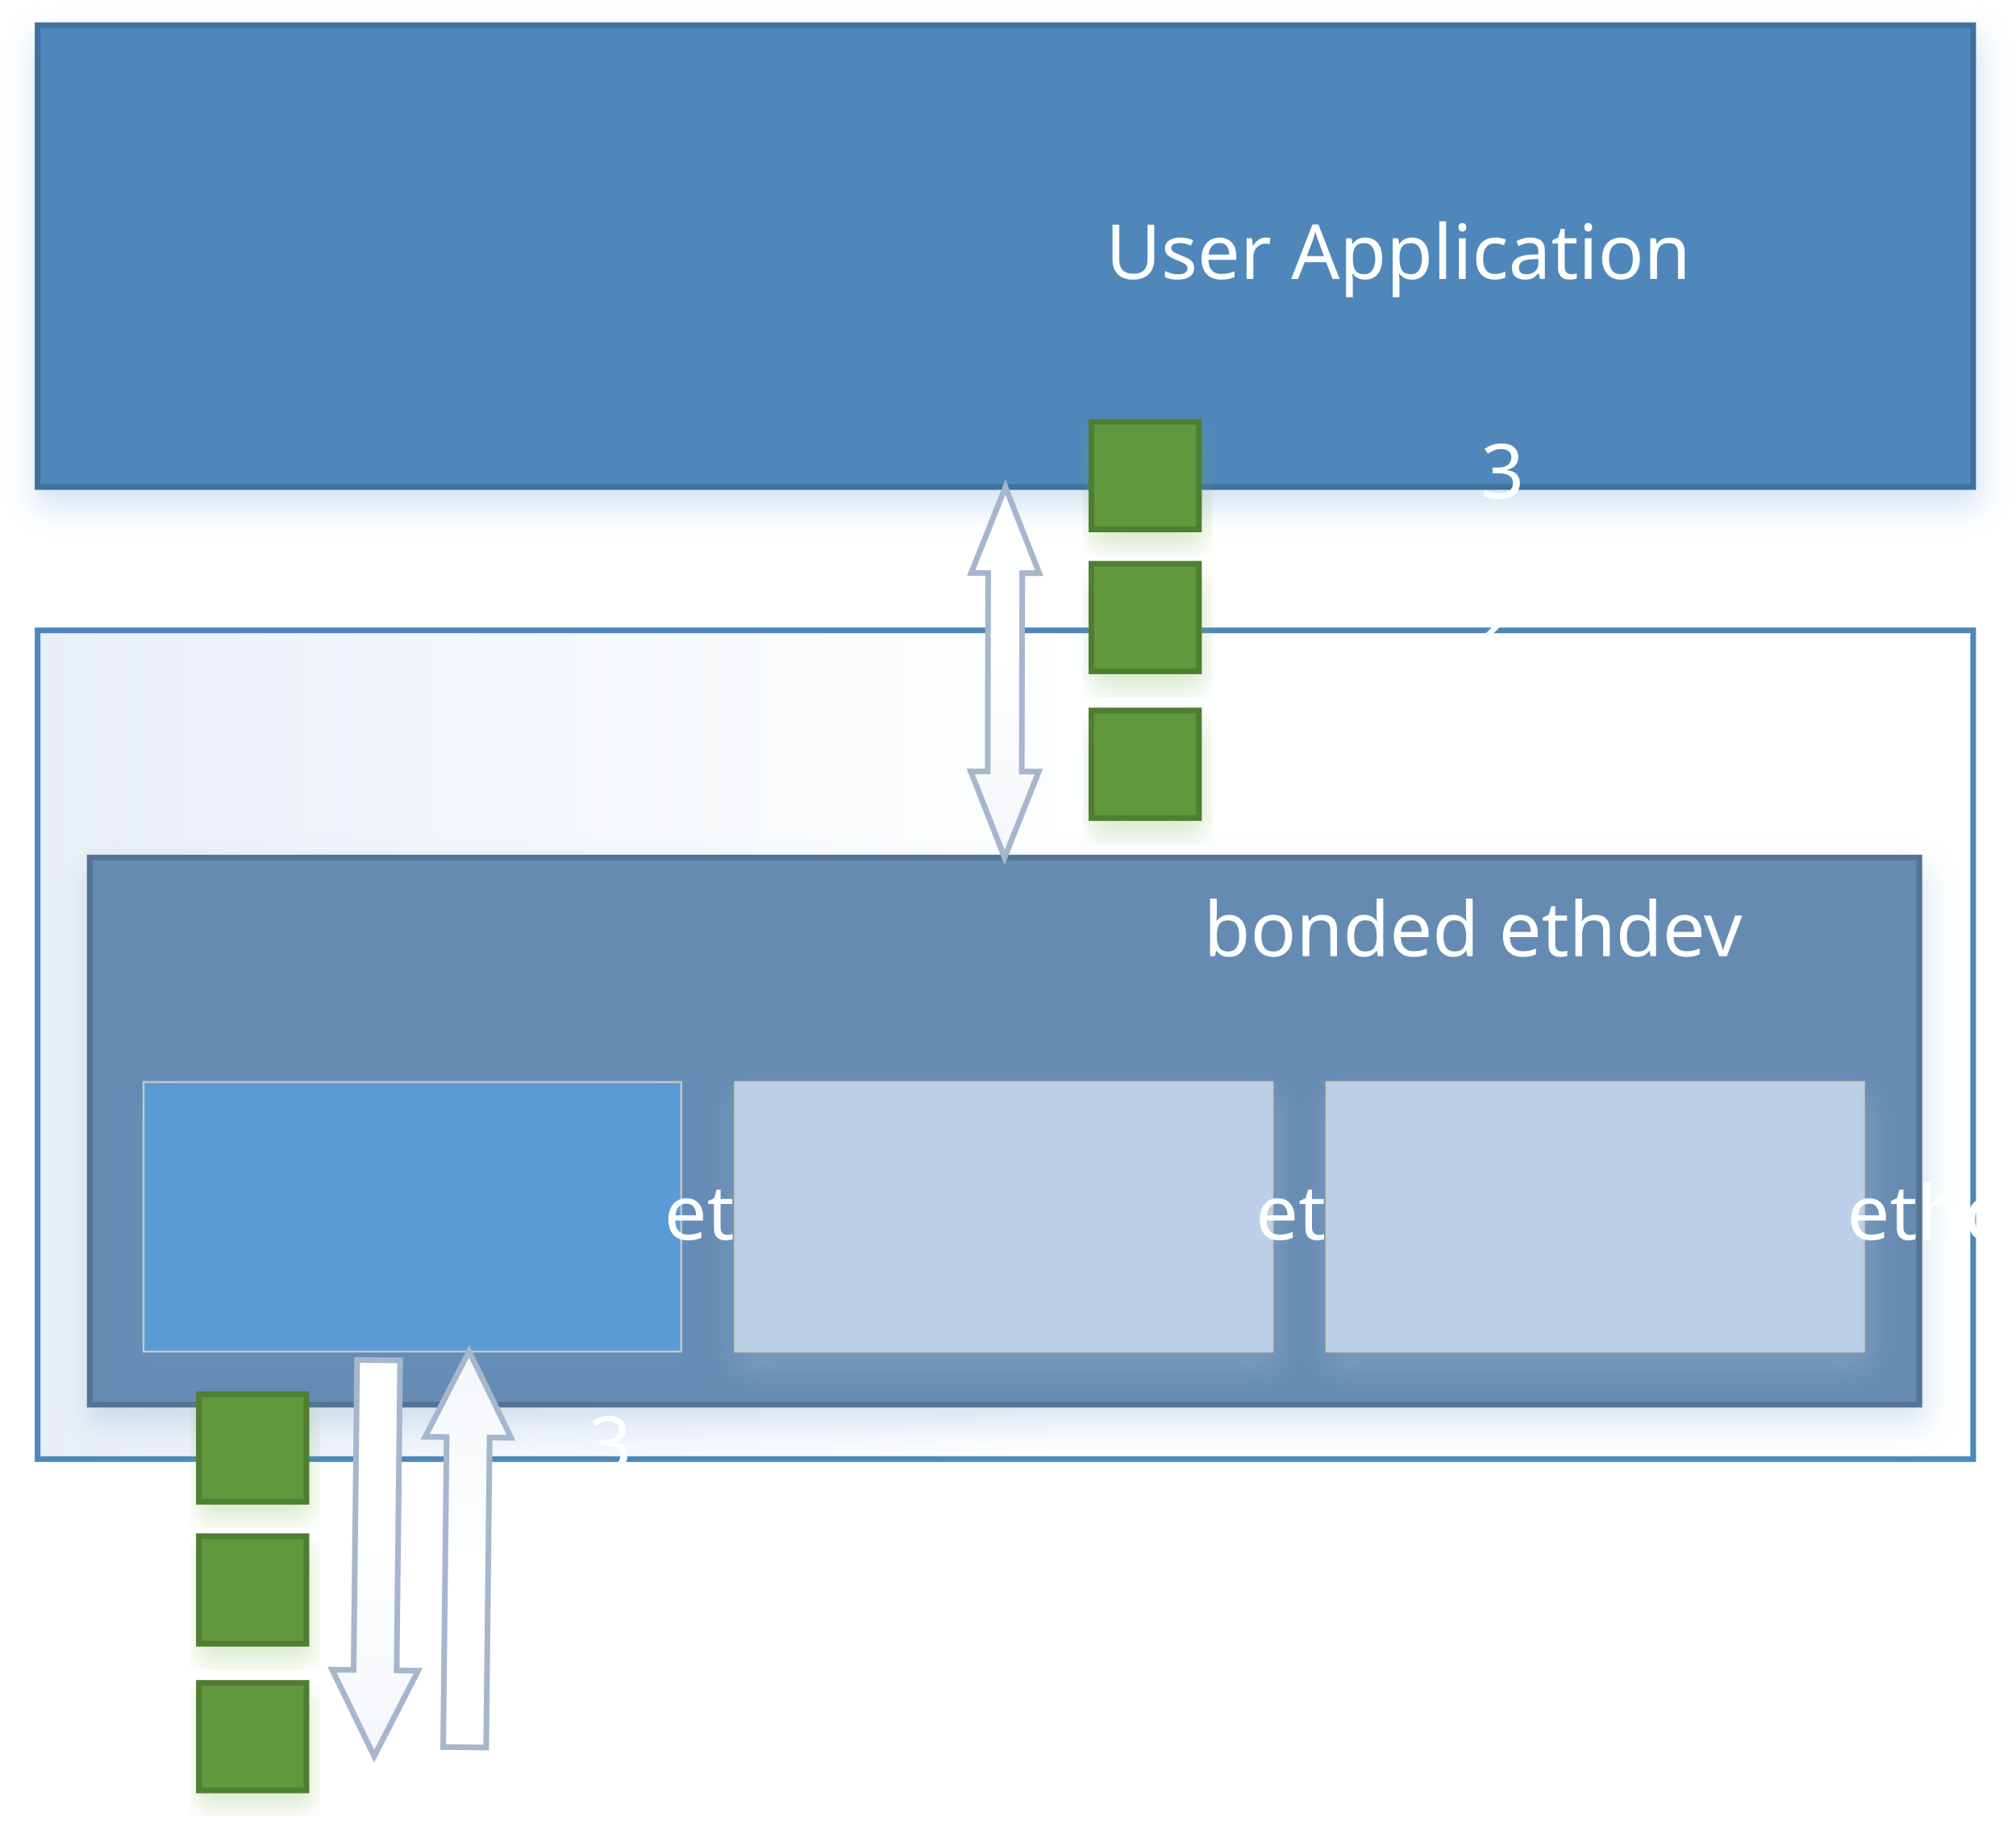
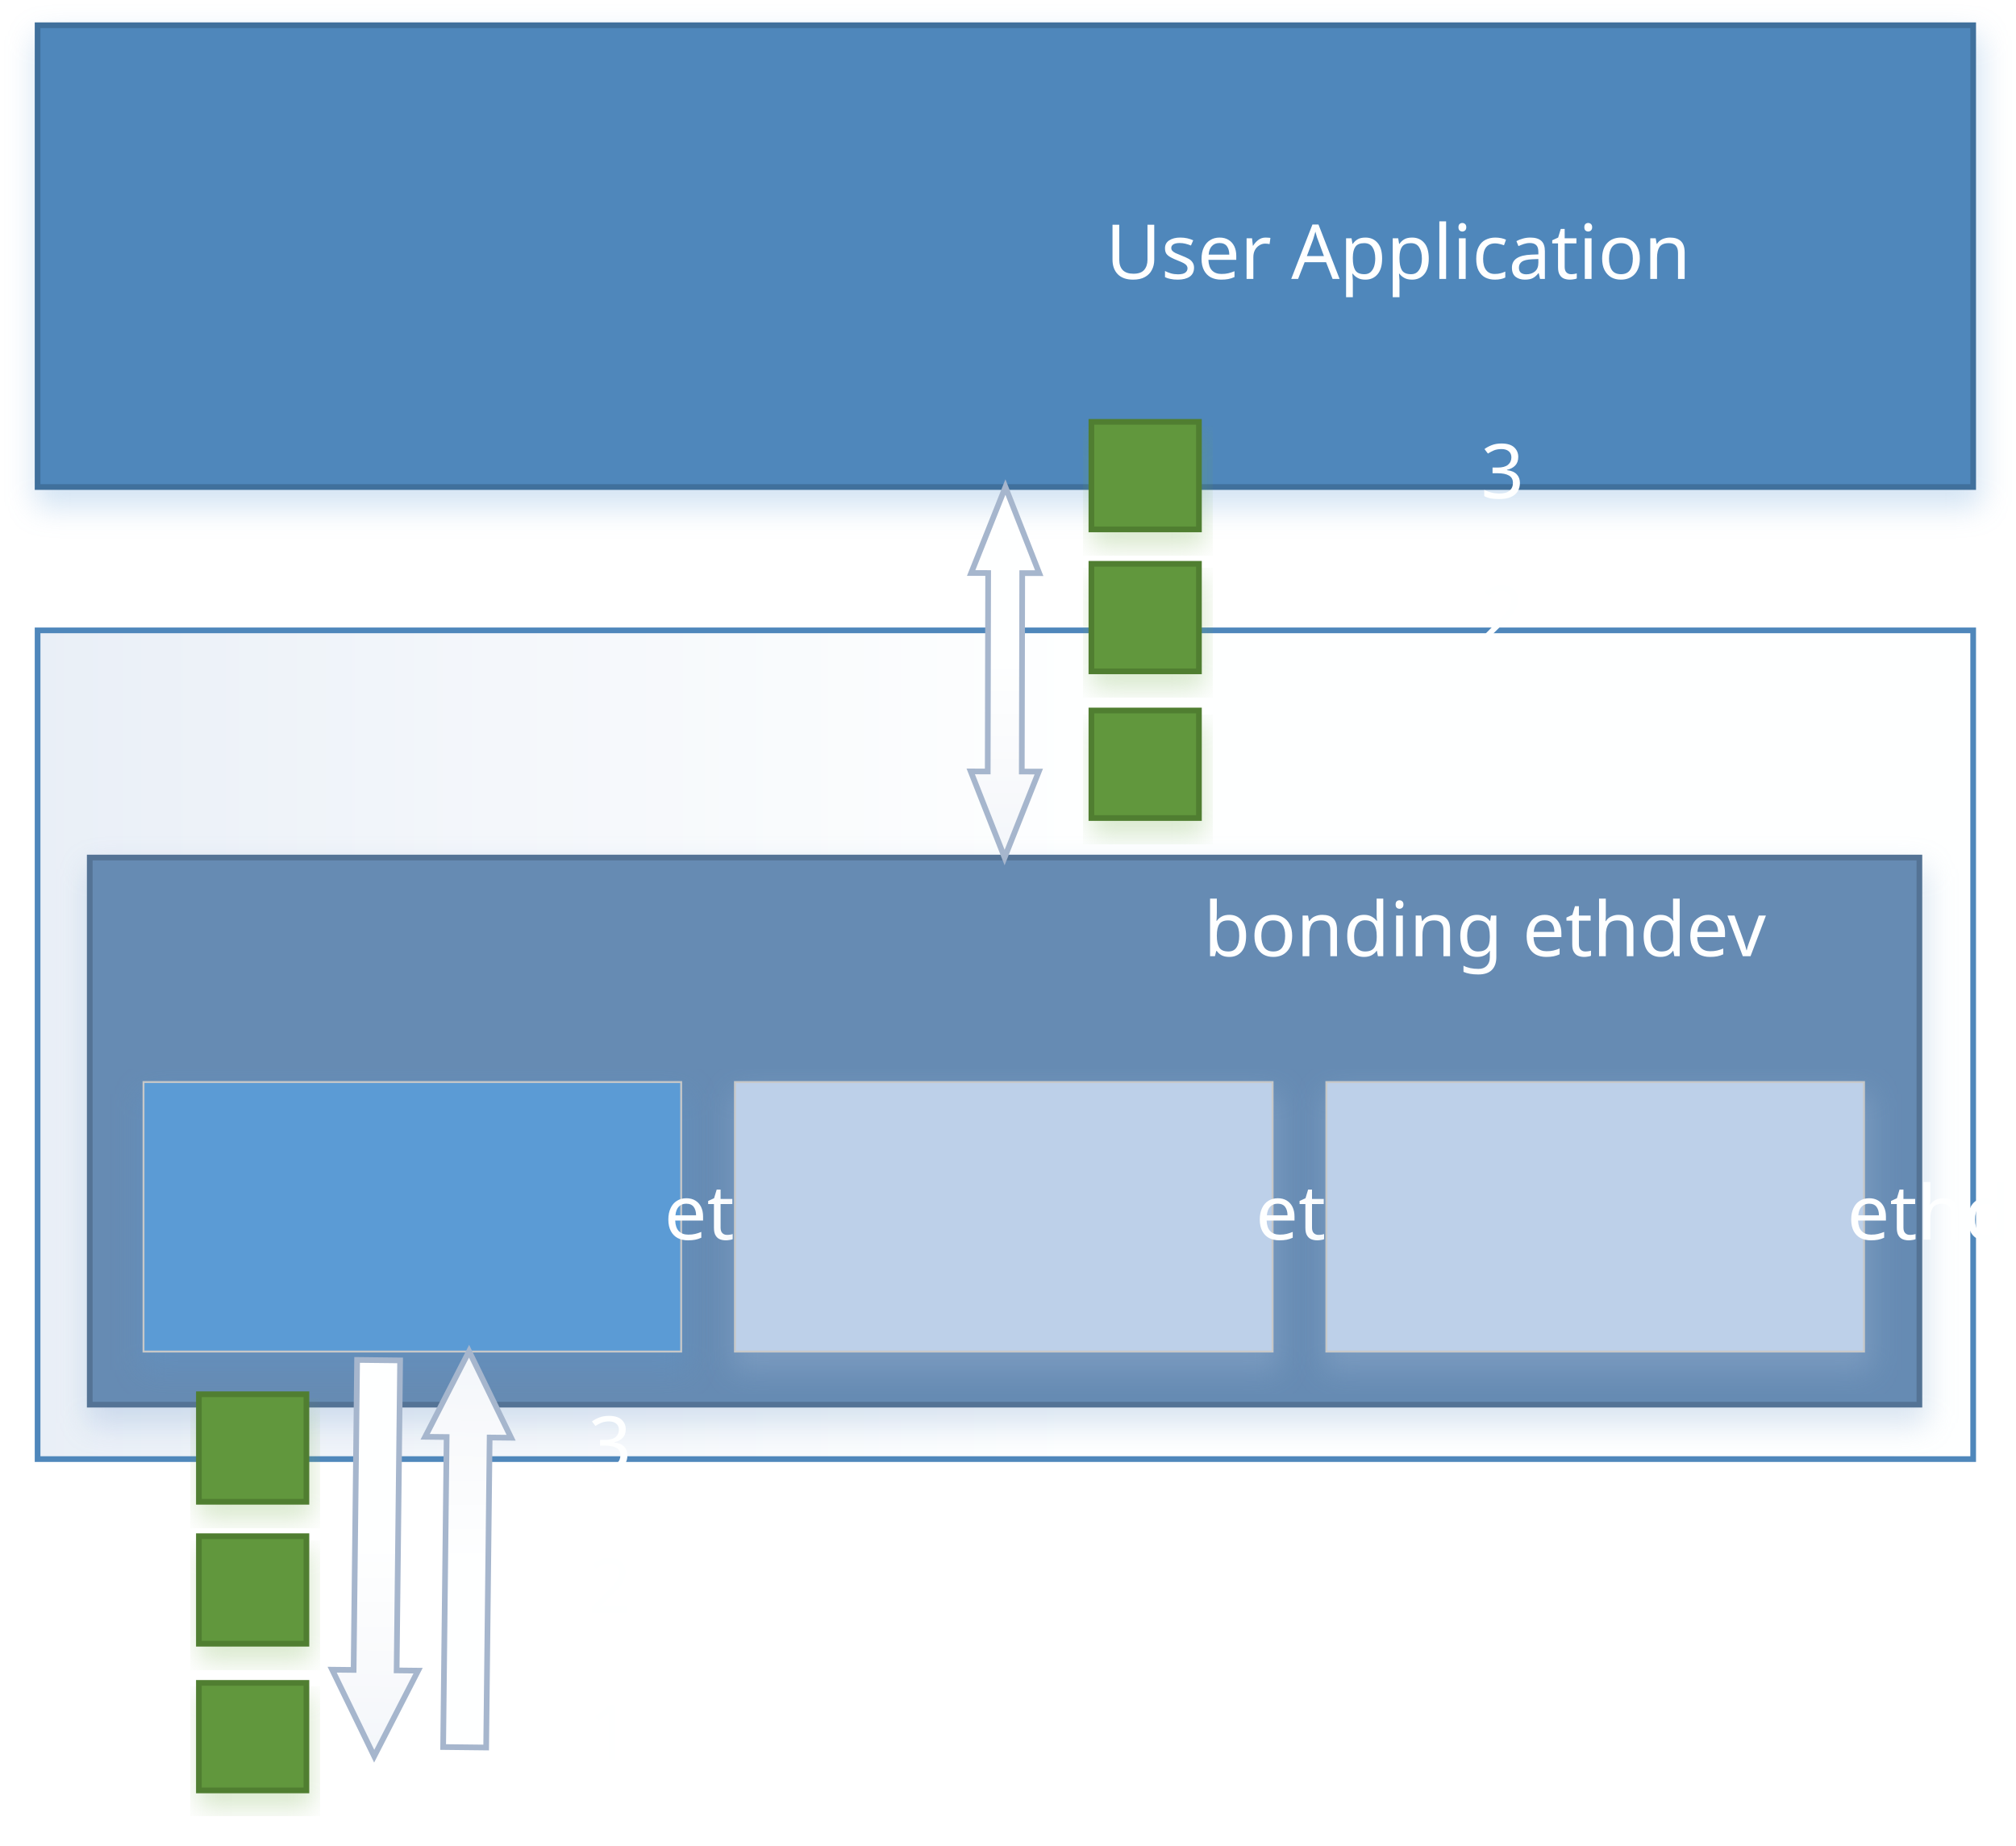
<svg xmlns="http://www.w3.org/2000/svg" xmlns:ns1="http://schemas.microsoft.com/visio/2003/SVGExtensions/" xmlns:xlink="http://www.w3.org/1999/xlink" width="332.147" height="304.049" viewBox="0 0 265.718 243.239" xml:space="preserve" color-interpolation-filters="sRGB" class="st16" id="svg4008" version="1.1" style="font-size:12px;fill:none;stroke-linecap:square;stroke-miterlimit:3;overflow:visible">
  <ns1:documentProperties ns1:langID="1033" ns1:metric="true" ns1:viewMarkup="false">
    <ns1:userDefs>
-       <ns1:ud ns1:nameU="msvSubprocessMaster" ns1:prompt="" ns1:val="VT4(Rectangle)" />
+       <ns1:ud ns1:nameU="msvSubprocessMain" ns1:prompt="" ns1:val="VT4(Rectangle)" />
      <ns1:ud ns1:nameU="msvNoAutoConnect" ns1:val="VT0(1):26" />
    </ns1:userDefs>
  </ns1:documentProperties>
  <style type="text/css" id="style4010">
		.st1 {visibility:visible}
		.st2 {fill:#5b9bd5;fill-opacity:0.25;filter:url(#filter_2);stroke:#5b9bd5;stroke-opacity:0.25}
		.st3 {fill:#4f87bb;stroke:#40709c;stroke-width:0.75}
		.st4 {fill:#feffff;font-family:Calibri;font-size:0.833em}
		.st5 {fill:url(#grad0-11);stroke:#4f87bb;stroke-width:0.75}
		.st6 {fill:#4f87bb;font-family:Calibri;font-size:0.833em}
		.st7 {fill:#759fcc;fill-opacity:0.25;filter:url(#filter_2);stroke:#759fcc;stroke-opacity:0.25}
		.st8 {fill:#668bb3;stroke:#547395;stroke-width:0.75}
		.st9 {fill:#5b9bd5;fill-opacity:0.22;filter:url(#filter_2);stroke:#5b9bd5;stroke-opacity:0.22}
		.st10 {fill:#5b9bd5;stroke:#c7c8c8;stroke-width:0.25}
		.st11 {fill:#bdd0e9;fill-opacity:0.22;filter:url(#filter_2);stroke:#bdd0e9;stroke-opacity:0.22}
		.st12 {fill:#bdd0e9;stroke:#c7c8c8;stroke-width:0.25}
		.st13 {fill:url(#grad0-40);stroke:#a6b6cd;stroke-width:0.75}
		.st14 {fill:#70ad47;fill-opacity:0.25;filter:url(#filter_2);stroke:#70ad47;stroke-opacity:0.25}
		.st15 {fill:#61973d;stroke:#507e31;stroke-width:0.75}
		.st16 {fill:none;fill-rule:evenodd;font-size:12px;overflow:visible;stroke-linecap:square;stroke-miterlimit:3}
	</style>
  <defs id="Patterns_And_Gradients">
    <linearGradient id="grad0-11" x1="-0.246" y1="740.834" x2="167.497" y2="740.834" gradientTransform="scale(1.525355,0.6555852)" gradientUnits="userSpaceOnUse">
      <stop offset="0" stop-color="#e9eff7" stop-opacity="1" id="stop4014" />
      <stop offset="0.24" stop-color="#f4f7fb" stop-opacity="1" id="stop4016" />
      <stop offset="0.54" stop-color="#feffff" stop-opacity="1" id="stop4018" />
    </linearGradient>
    <linearGradient id="grad0-40" x1="0" y1="0" x2="1" y2="0" gradientTransform="matrix(0.5,0.8660254,-0.8660254,0.5,0.6830127,-0.1830127)">
      <stop offset="0" stop-color="#f3f6fa" stop-opacity="1" id="stop4021" />
      <stop offset="0.24" stop-color="#f9fafc" stop-opacity="1" id="stop4023" />
      <stop offset="0.54" stop-color="#feffff" stop-opacity="1" id="stop4025" />
    </linearGradient>
    <linearGradient xlink:href="#grad0-40" id="linearGradient4198" gradientTransform="scale(2.2585,0.4427717)" x1="-0.166" y1="1333.452" x2="21.787" y2="1333.452" gradientUnits="userSpaceOnUse" />
    <linearGradient xlink:href="#grad0-40" id="linearGradient4200" gradientTransform="scale(2.093628,0.4776398)" x1="-0.179" y1="1233.639" x2="25.112" y2="1233.639" gradientUnits="userSpaceOnUse" />
    <linearGradient xlink:href="#grad0-40" id="linearGradient4202" gradientTransform="scale(2.093628,0.4776398)" x1="-0.179" y1="1233.639" x2="25.112" y2="1233.639" gradientUnits="userSpaceOnUse" />
  </defs>
  <defs id="Filters">
    <filter id="filter_2" color-interpolation-filters="sRGB">
      <feGaussianBlur stdDeviation="2" id="feGaussianBlur4029" />
    </filter>
  </defs>
  <g ns1:mID="6" ns1:index="4" ns1:groupContext="foregroundPage" id="g4031" transform="translate(-13.0456,-14.67318)">
    <ns1:userDefs>
      <ns1:ud ns1:nameU="msvThemeOrder" ns1:val="VT0(0):26" />
    </ns1:userDefs>
    <ns1:pageProperties ns1:drawingScale="0.0393701" ns1:pageScale="0.0393701" ns1:drawingUnits="24" ns1:shadowOffsetX="8.50394" ns1:shadowOffsetY="-8.50394" />
    <g id="shape39-1" ns1:mID="39" ns1:groupContext="shape" transform="translate(18,-516.416)">
      <ns1:userDefs>
        <ns1:ud ns1:nameU="visVersion" ns1:val="VT0(15):26" />
      </ns1:userDefs>
      <ns1:textBlock ns1:margins="rect(4,4,4,4)" ns1:tabSpace="42.5197" />
      <ns1:textRect cx="127.559" cy="564.846" width="255.12" height="60.86" />
      <g id="shadow39-2" ns1:groupContext="shadow" ns1:shadowOffsetX="0.345598" ns1:shadowOffsetY="-1.97279" ns1:shadowType="1" transform="translate(0.345598,1.97279)" class="st1" style="visibility:visible">
        <rect x="0" y="534.416" width="255.118" height="60.86" class="st2" id="rect4041" style="fill:#5b9bd5;fill-opacity:0.25;stroke:#5b9bd5;stroke-opacity:0.25;filter:url(#filter_2)" />
      </g>
      <rect x="0" y="534.416" width="255.118" height="60.86" class="st3" id="rect4043" style="fill:#4f87bb;stroke:#40709c;stroke-width:0.75" />
      <text x="94" y="567.85" class="st4" ns1:langID="2057" id="text4045" style="fill:#feffff;font-family:Calibri">
        <ns1:paragraph ns1:horizAlign="1" />
        <ns1:tabList />User Application</text>
    </g>
    <g id="group40-7" transform="translate(18,-388.303)" ns1:mID="40" ns1:groupContext="group">
      <g id="shape41-8" ns1:mID="41" ns1:groupContext="shape">
        <ns1:userDefs>
          <ns1:ud ns1:nameU="visVersion" ns1:val="VT0(15):26" />
        </ns1:userDefs>
        <ns1:textBlock ns1:margins="rect(4,4,4,4)" ns1:tabSpace="42.5197" ns1:verticalAlign="0" />
        <ns1:textRect cx="127.559" cy="540.665" width="255.12" height="109.22" />
        <rect x="0" y="486.055" width="255.118" height="109.22" class="st5" id="rect4055" style="fill:url(#grad0-11);stroke:#4f87bb;stroke-width:0.75" />
        <text x="228.45" y="499.06" class="st6" ns1:langID="2057" id="text4057" style="fill:#4f87bb;font-family:Calibri">
          <ns1:paragraph ns1:horizAlign="2" />
          <ns1:tabList />DPDK</text>
      </g>
      <g id="shape42-13" ns1:mID="42" ns1:groupContext="shape" transform="translate(6.87402,-7.17304)">
        <ns1:userDefs>
          <ns1:ud ns1:nameU="visVersion" ns1:val="VT0(15):26" />
        </ns1:userDefs>
        <ns1:textBlock ns1:margins="rect(4,4,4,4)" ns1:tabSpace="42.5197" ns1:verticalAlign="0" />
        <ns1:textRect cx="120.579" cy="559.222" width="241.16" height="72.107" />
        <g id="shadow42-14" ns1:groupContext="shadow" ns1:shadowOffsetX="0.345598" ns1:shadowOffsetY="-1.97279" ns1:shadowType="1" transform="translate(0.345598,1.97279)" class="st1" style="visibility:visible">
          <rect x="0" y="523.168" width="241.157" height="72.107" class="st7" id="rect4065" style="fill:#759fcc;fill-opacity:0.25;stroke:#759fcc;stroke-opacity:0.25;filter:url(#filter_2)" />
        </g>
        <rect x="0" y="523.168" width="241.157" height="72.107" class="st8" id="rect4067" style="fill:#668bb3;stroke:#547395;stroke-width:0.75" />
        <text x="89.65" y="536.17" class="st4" ns1:langID="2057" id="text4069" style="fill:#feffff;font-family:Calibri">
          <ns1:paragraph ns1:horizAlign="1" />
-           <ns1:tabList />bonded ethdev</text>
+           <ns1:tabList />bonding ethdev</text>
      </g>
      <g id="shape43-19" ns1:mID="43" ns1:groupContext="shape" transform="translate(13.9606,-14.1732)">
        <ns1:userDefs>
          <ns1:ud ns1:nameU="visVersion" ns1:val="VT0(15):26" />
        </ns1:userDefs>
        <ns1:textBlock ns1:margins="rect(4,4,4,4)" ns1:tabSpace="42.5197" />
        <ns1:textRect cx="35.433" cy="577.516" width="70.87" height="35.52" />
        <g id="shadow43-20" ns1:groupContext="shadow" ns1:shadowOffsetX="0.345598" ns1:shadowOffsetY="-1.97279" ns1:shadowType="1" transform="translate(0.345598,1.97279)" class="st1" style="visibility:visible">
          <rect x="0" y="559.756" width="70.866" height="35.52" class="st9" id="rect4077" style="fill:#5b9bd5;fill-opacity:0.22;stroke:#5b9bd5;stroke-opacity:0.22;filter:url(#filter_2)" />
        </g>
        <rect x="0" y="559.756" width="70.866" height="35.52" class="st10" id="rect4079" style="fill:#5b9bd5;stroke:#c7c8c8;stroke-width:0.25" />
        <text x="11.46" y="580.52" class="st4" ns1:langID="2057" id="text4081" style="fill:#feffff;font-family:Calibri">
          <ns1:paragraph ns1:horizAlign="1" />
          <ns1:tabList />ethdev port</text>
      </g>
      <g id="shape44-25" ns1:mID="44" ns1:groupContext="shape" transform="translate(91.9134,-14.1732)">
        <ns1:userDefs>
          <ns1:ud ns1:nameU="visVersion" ns1:val="VT0(15):26" />
        </ns1:userDefs>
        <ns1:textBlock ns1:margins="rect(4,4,4,4)" ns1:tabSpace="42.5197" />
        <ns1:textRect cx="35.433" cy="577.516" width="70.87" height="35.52" />
        <g id="shadow44-26" ns1:groupContext="shadow" ns1:shadowOffsetX="0.345598" ns1:shadowOffsetY="-1.97279" ns1:shadowType="1" transform="translate(0.345598,1.97279)" class="st1" style="visibility:visible">
          <rect x="0" y="559.756" width="70.866" height="35.52" class="st11" id="rect4089" style="fill:#bdd0e9;fill-opacity:0.22;stroke:#bdd0e9;stroke-opacity:0.22;filter:url(#filter_2)" />
        </g>
        <rect x="0" y="559.756" width="70.866" height="35.52" class="st12" id="rect4091" style="fill:#bdd0e9;stroke:#c7c8c8;stroke-width:0.25" />
        <text x="11.46" y="580.52" class="st4" ns1:langID="2057" id="text4093" style="fill:#feffff;font-family:Calibri">
          <ns1:paragraph ns1:horizAlign="1" />
          <ns1:tabList />ethdev port</text>
      </g>
      <g id="shape45-31" ns1:mID="45" ns1:groupContext="shape" transform="translate(169.866,-14.1732)">
        <ns1:userDefs>
          <ns1:ud ns1:nameU="visVersion" ns1:val="VT0(15):26" />
        </ns1:userDefs>
        <ns1:textBlock ns1:margins="rect(4,4,4,4)" ns1:tabSpace="42.5197" />
        <ns1:textRect cx="35.433" cy="577.516" width="70.87" height="35.52" />
        <g id="shadow45-32" ns1:groupContext="shadow" ns1:shadowOffsetX="0.345598" ns1:shadowOffsetY="-1.97279" ns1:shadowType="1" transform="translate(0.345598,1.97279)" class="st1" style="visibility:visible">
          <rect x="0" y="559.756" width="70.866" height="35.52" class="st11" id="rect4101" style="fill:#bdd0e9;fill-opacity:0.22;stroke:#bdd0e9;stroke-opacity:0.22;filter:url(#filter_2)" />
        </g>
        <rect x="0" y="559.756" width="70.866" height="35.52" class="st12" id="rect4103" style="fill:#bdd0e9;stroke:#c7c8c8;stroke-width:0.25" />
        <text x="11.46" y="580.52" class="st4" ns1:langID="2057" id="text4105" style="fill:#feffff;font-family:Calibri">
          <ns1:paragraph ns1:horizAlign="1" />
          <ns1:tabList />ethdev port</text>
      </g>
    </g>
    <g id="shape46-37" ns1:mID="46" ns1:groupContext="shape" transform="matrix(0.00217642,-0.9999976,0.9999976,0.00217642,-449.821,126.396)">
      <ns1:userDefs>
        <ns1:ud ns1:nameU="visVersion" ns1:val="VT0(15):26" />
        <ns1:ud ns1:nameU="ArrowType" ns1:prompt="" ns1:val="VT0(3):26" />
      </ns1:userDefs>
      <path d="m 0,595.28 11.34,-4.49 0,2.24 26.15,0 0,-2.24 11.34,4.49 -11.34,4.48 0,-2.24 -26.15,0 0,2.24 L 0,595.28 z" class="st13" id="path4110" style="fill:url(#linearGradient4198);stroke:#a6b6cd;stroke-width:0.75" />
    </g>
    <g id="shape47-41" ns1:mID="47" ns1:groupContext="shape" transform="matrix(0.01125714,-0.9999366,0.9999366,0.01125714,-532.876,239.429)">
      <ns1:userDefs>
        <ns1:ud ns1:nameU="visVersion" ns1:val="VT0(15):26" />
        <ns1:ud ns1:nameU="ArrowType" ns1:prompt="" ns1:val="VT0(2):26" />
      </ns1:userDefs>
      <path d="m 0,595.28 11.34,-5.67 0,2.83 40.86,0 0,2.84 0,2.83 -40.86,0 0,2.83 L 0,595.28 z" class="st13" id="path4115" style="fill:url(#linearGradient4200);stroke:#a6b6cd;stroke-width:0.75" />
    </g>
    <g id="shape48-44" ns1:mID="48" ns1:groupContext="shape" transform="matrix(-0.01125714,0.9999366,-0.9999366,-0.01125714,670.114,199.457)">
      <ns1:userDefs>
        <ns1:ud ns1:nameU="visVersion" ns1:val="VT0(15):26" />
        <ns1:ud ns1:nameU="ArrowType" ns1:prompt="" ns1:val="VT0(2):26" />
      </ns1:userDefs>
      <path d="m 0,595.28 11.34,-5.67 0,2.83 40.86,0 0,2.84 0,2.83 -40.86,0 0,2.83 L 0,595.28 z" class="st13" id="path4120" style="fill:url(#linearGradient4202);stroke:#a6b6cd;stroke-width:0.75" />
    </g>
    <g id="shape49-47" ns1:mID="49" ns1:groupContext="shape" transform="translate(156.898,-472.791)">
      <ns1:userDefs>
        <ns1:ud ns1:nameU="visVersion" ns1:val="VT0(15):26" />
      </ns1:userDefs>
      <ns1:textBlock ns1:margins="rect(4,4,4,4)" ns1:tabSpace="42.5197" />
      <ns1:textRect cx="7.087" cy="588.189" width="14.18" height="14.173" />
      <g id="shadow49-48" ns1:groupContext="shadow" ns1:shadowOffsetX="0.345598" ns1:shadowOffsetY="-1.97279" ns1:shadowType="1" transform="translate(0.345598,1.97279)" class="st1" style="visibility:visible">
        <rect x="0" y="581.102" width="14.173" height="14.173" class="st14" id="rect4128" style="fill:#70ad47;fill-opacity:0.25;stroke:#70ad47;stroke-opacity:0.25;filter:url(#filter_2)" />
      </g>
      <rect x="0" y="581.102" width="14.173" height="14.173" class="st15" id="rect4130" style="fill:#61973d;stroke:#507e31;stroke-width:0.75" />
      <text x="4.55" y="591.19" class="st4" ns1:langID="2057" id="text4132" style="fill:#feffff;font-family:Calibri">
        <ns1:paragraph ns1:horizAlign="1" />
        <ns1:tabList />1</text>
    </g>
    <g id="shape50-53" ns1:mID="50" ns1:groupContext="shape" transform="translate(156.898,-492.123)">
      <ns1:userDefs>
        <ns1:ud ns1:nameU="visVersion" ns1:val="VT0(15):26" />
      </ns1:userDefs>
      <ns1:textBlock ns1:margins="rect(4,4,4,4)" ns1:tabSpace="42.5197" />
      <ns1:textRect cx="7.087" cy="588.189" width="14.18" height="14.173" />
      <g id="shadow50-54" ns1:groupContext="shadow" ns1:shadowOffsetX="0.345598" ns1:shadowOffsetY="-1.97279" ns1:shadowType="1" transform="translate(0.345598,1.97279)" class="st1" style="visibility:visible">
        <rect x="0" y="581.102" width="14.173" height="14.173" class="st14" id="rect4140" style="fill:#70ad47;fill-opacity:0.25;stroke:#70ad47;stroke-opacity:0.25;filter:url(#filter_2)" />
      </g>
      <rect x="0" y="581.102" width="14.173" height="14.173" class="st15" id="rect4142" style="fill:#61973d;stroke:#507e31;stroke-width:0.75" />
      <text x="4.55" y="591.19" class="st4" ns1:langID="2057" id="text4144" style="fill:#feffff;font-family:Calibri">
        <ns1:paragraph ns1:horizAlign="1" />
        <ns1:tabList />2</text>
    </g>
    <g id="shape51-59" ns1:mID="51" ns1:groupContext="shape" transform="translate(156.898,-510.831)">
      <ns1:userDefs>
        <ns1:ud ns1:nameU="visVersion" ns1:val="VT0(15):26" />
      </ns1:userDefs>
      <ns1:textBlock ns1:margins="rect(4,4,4,4)" ns1:tabSpace="42.5197" />
      <ns1:textRect cx="7.087" cy="588.189" width="14.18" height="14.173" />
      <g id="shadow51-60" ns1:groupContext="shadow" ns1:shadowOffsetX="0.345598" ns1:shadowOffsetY="-1.97279" ns1:shadowType="1" transform="translate(0.345598,1.97279)" class="st1" style="visibility:visible">
        <rect x="0" y="581.102" width="14.173" height="14.173" class="st14" id="rect4152" style="fill:#70ad47;fill-opacity:0.25;stroke:#70ad47;stroke-opacity:0.25;filter:url(#filter_2)" />
      </g>
      <rect x="0" y="581.102" width="14.173" height="14.173" class="st15" id="rect4154" style="fill:#61973d;stroke:#507e31;stroke-width:0.75" />
      <text x="4.55" y="591.19" class="st4" ns1:langID="2057" id="text4156" style="fill:#feffff;font-family:Calibri">
        <ns1:paragraph ns1:horizAlign="1" />
        <ns1:tabList />3</text>
    </g>
    <g id="shape52-65" ns1:mID="52" ns1:groupContext="shape" transform="translate(39.2598,-344.636)">
      <ns1:userDefs>
        <ns1:ud ns1:nameU="visVersion" ns1:val="VT0(15):26" />
      </ns1:userDefs>
      <ns1:textBlock ns1:margins="rect(4,4,4,4)" ns1:tabSpace="42.5197" />
      <ns1:textRect cx="7.087" cy="588.189" width="14.18" height="14.173" />
      <g id="shadow52-66" ns1:groupContext="shadow" ns1:shadowOffsetX="0.345598" ns1:shadowOffsetY="-1.97279" ns1:shadowType="1" transform="translate(0.345598,1.97279)" class="st1" style="visibility:visible">
        <rect x="0" y="581.102" width="14.173" height="14.173" class="st14" id="rect4164" style="fill:#70ad47;fill-opacity:0.25;stroke:#70ad47;stroke-opacity:0.25;filter:url(#filter_2)" />
      </g>
      <rect x="0" y="581.102" width="14.173" height="14.173" class="st15" id="rect4166" style="fill:#61973d;stroke:#507e31;stroke-width:0.75" />
      <text x="4.55" y="591.19" class="st4" ns1:langID="2057" id="text4168" style="fill:#feffff;font-family:Calibri">
        <ns1:paragraph ns1:horizAlign="1" />
        <ns1:tabList />1</text>
    </g>
    <g id="shape53-71" ns1:mID="53" ns1:groupContext="shape" transform="translate(39.2598,-363.969)">
      <ns1:userDefs>
        <ns1:ud ns1:nameU="visVersion" ns1:val="VT0(15):26" />
      </ns1:userDefs>
      <ns1:textBlock ns1:margins="rect(4,4,4,4)" ns1:tabSpace="42.5197" />
      <ns1:textRect cx="7.087" cy="588.189" width="14.18" height="14.173" />
      <g id="shadow53-72" ns1:groupContext="shadow" ns1:shadowOffsetX="0.345598" ns1:shadowOffsetY="-1.97279" ns1:shadowType="1" transform="translate(0.345598,1.97279)" class="st1" style="visibility:visible">
        <rect x="0" y="581.102" width="14.173" height="14.173" class="st14" id="rect4176" style="fill:#70ad47;fill-opacity:0.25;stroke:#70ad47;stroke-opacity:0.25;filter:url(#filter_2)" />
      </g>
      <rect x="0" y="581.102" width="14.173" height="14.173" class="st15" id="rect4178" style="fill:#61973d;stroke:#507e31;stroke-width:0.75" />
      <text x="4.55" y="591.19" class="st4" ns1:langID="2057" id="text4180" style="fill:#feffff;font-family:Calibri">
        <ns1:paragraph ns1:horizAlign="1" />
        <ns1:tabList />2</text>
    </g>
    <g id="shape54-77" ns1:mID="54" ns1:groupContext="shape" transform="translate(39.2598,-382.677)">
      <ns1:userDefs>
        <ns1:ud ns1:nameU="visVersion" ns1:val="VT0(15):26" />
      </ns1:userDefs>
      <ns1:textBlock ns1:margins="rect(4,4,4,4)" ns1:tabSpace="42.5197" />
      <ns1:textRect cx="7.087" cy="588.189" width="14.18" height="14.173" />
      <g id="shadow54-78" ns1:groupContext="shadow" ns1:shadowOffsetX="0.345598" ns1:shadowOffsetY="-1.97279" ns1:shadowType="1" transform="translate(0.345598,1.97279)" class="st1" style="visibility:visible">
        <rect x="0" y="581.102" width="14.173" height="14.173" class="st14" id="rect4188" style="fill:#70ad47;fill-opacity:0.25;stroke:#70ad47;stroke-opacity:0.25;filter:url(#filter_2)" />
      </g>
      <rect x="0" y="581.102" width="14.173" height="14.173" class="st15" id="rect4190" style="fill:#61973d;stroke:#507e31;stroke-width:0.75" />
      <text x="4.55" y="591.19" class="st4" ns1:langID="2057" id="text4192" style="fill:#feffff;font-family:Calibri">
        <ns1:paragraph ns1:horizAlign="1" />
        <ns1:tabList />3</text>
    </g>
  </g>
</svg>
